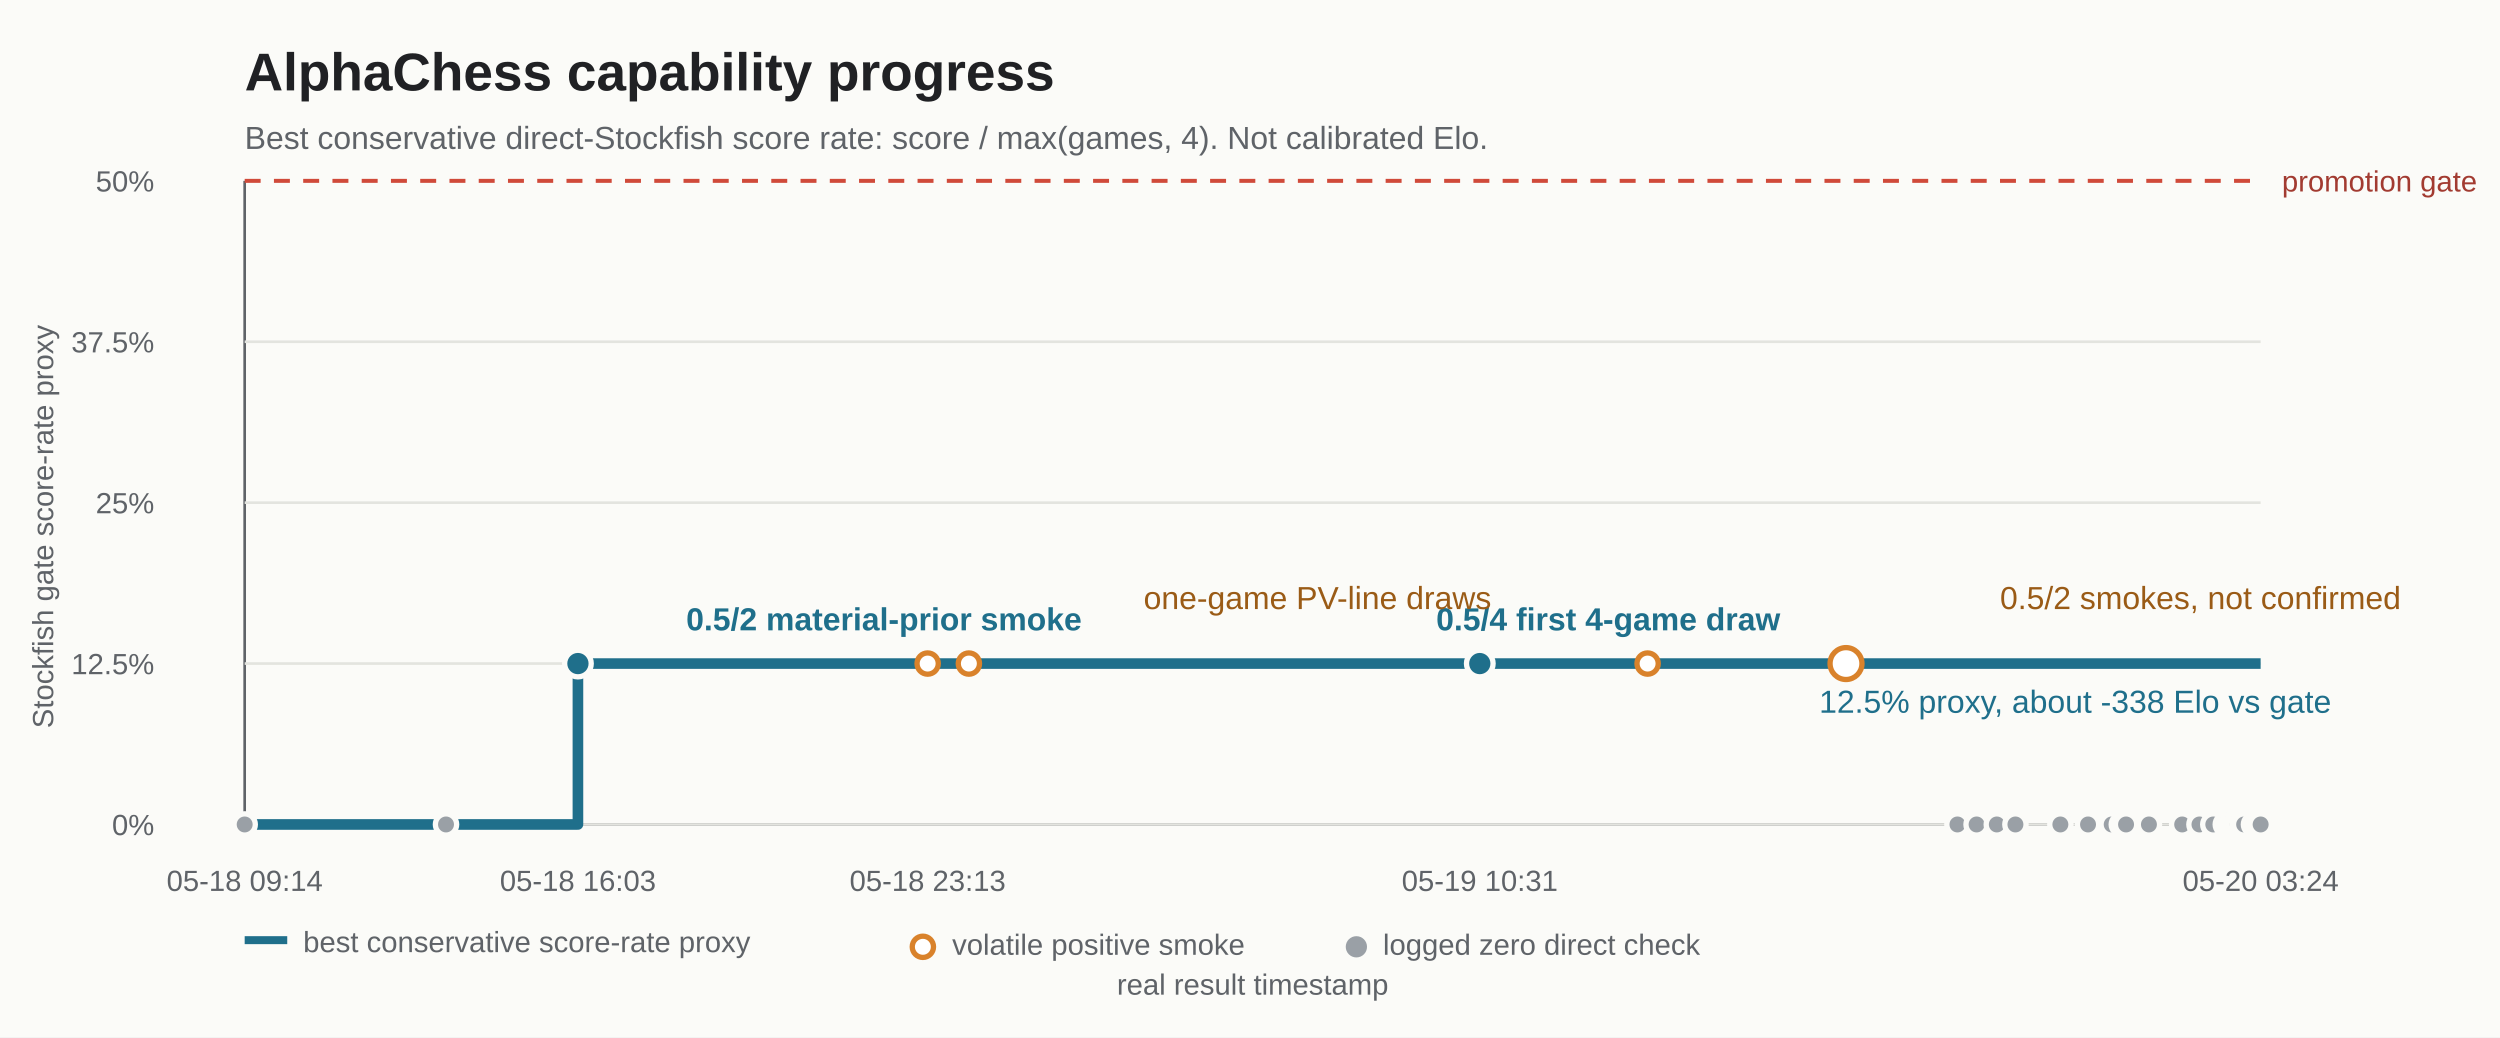
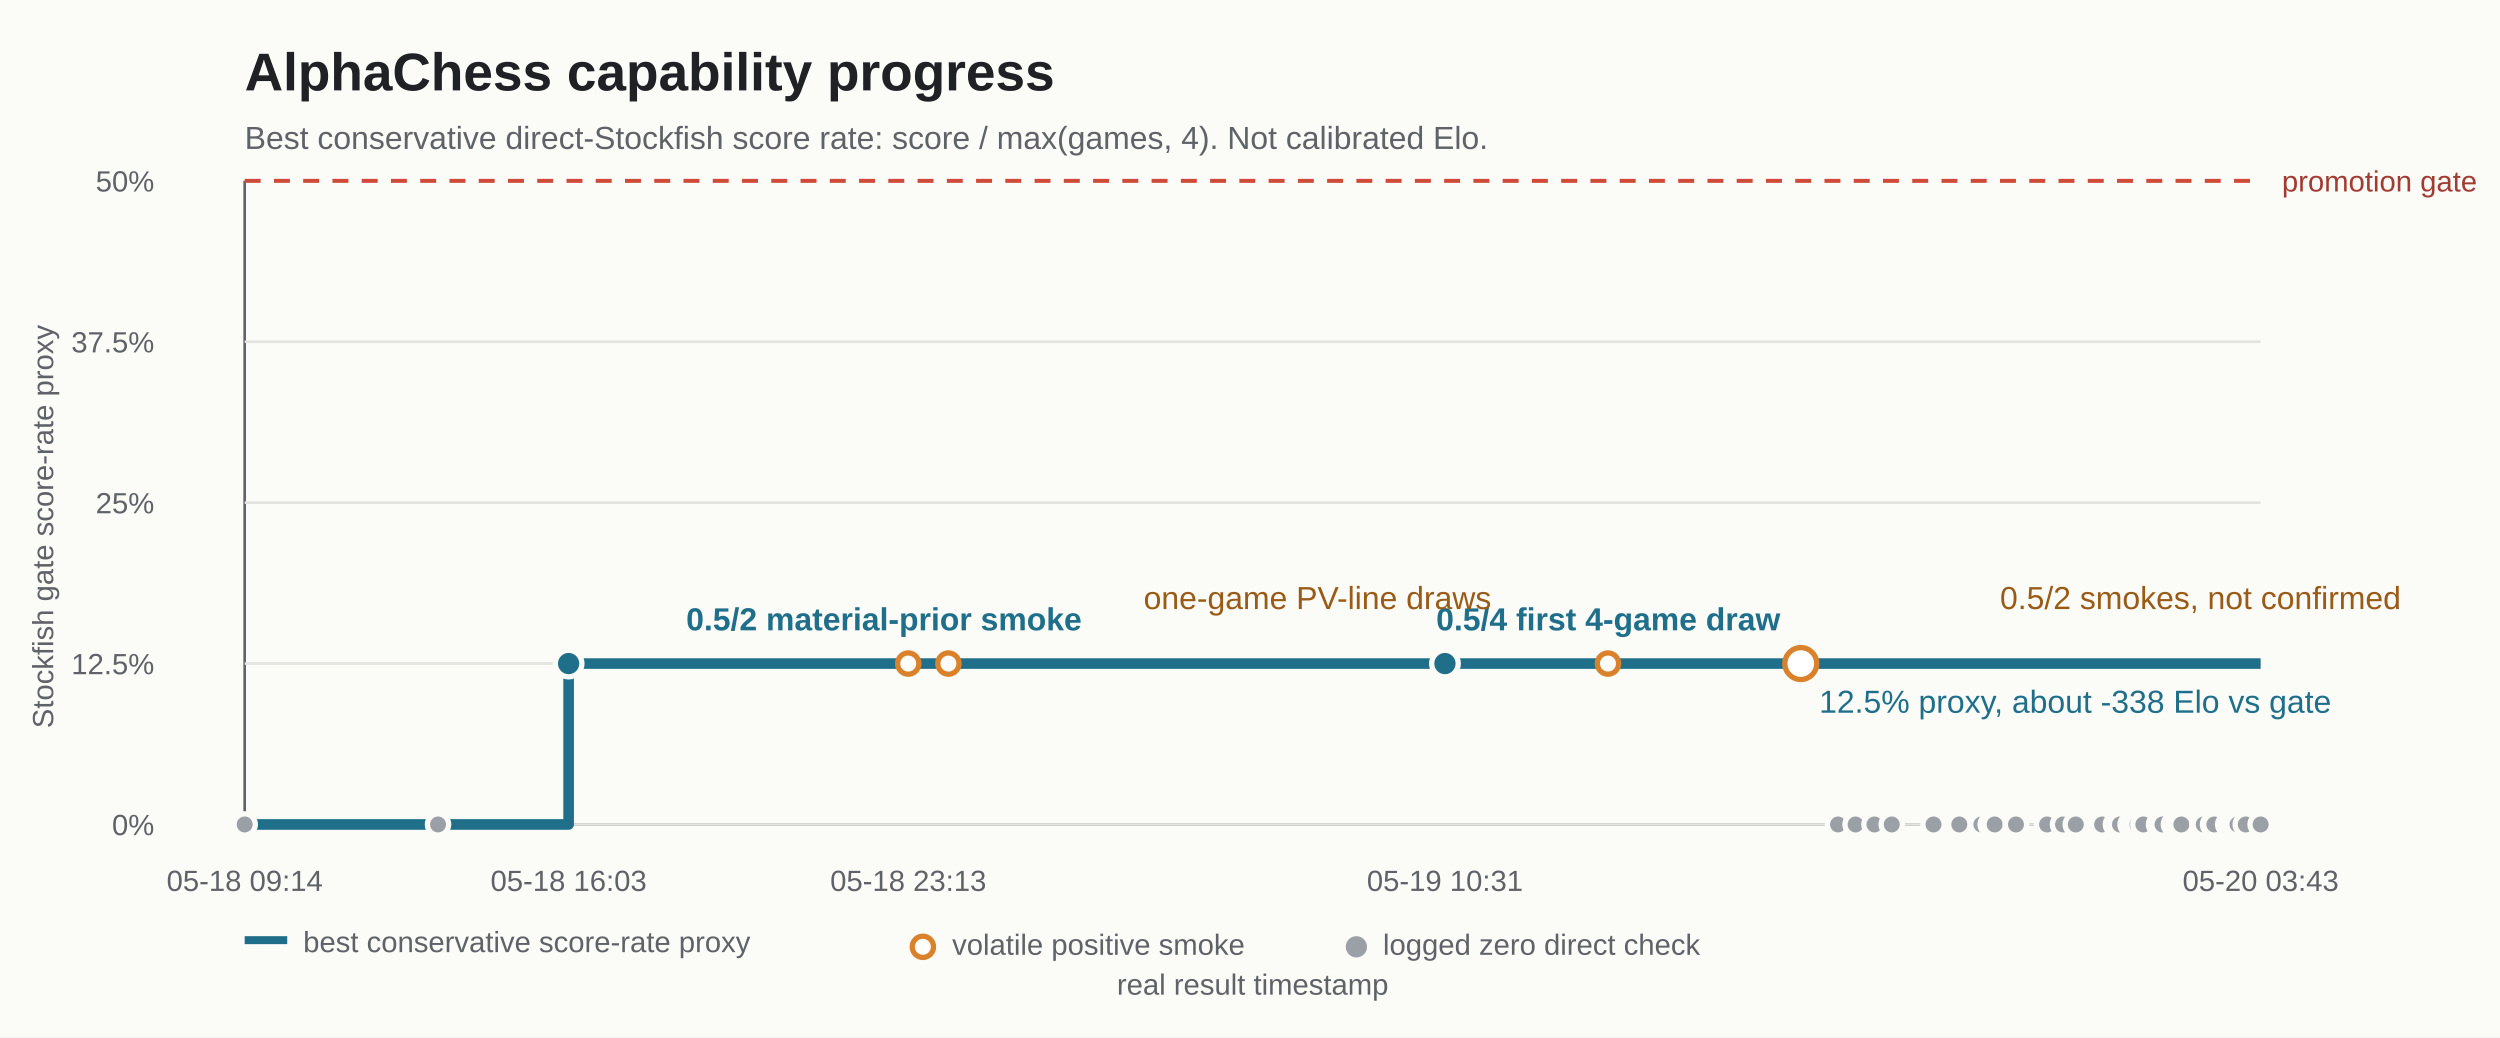
<svg xmlns="http://www.w3.org/2000/svg" width="940" height="390" viewBox="0 0 940 390" role="img" aria-labelledby="title desc">
  <rect width="940" height="390" fill="#fbfbf8" />
  <text x="92" y="34" font-family="Arial, sans-serif" font-size="20" font-weight="700" fill="#202124">AlphaChess capability progress</text>
  <text x="92" y="56" font-family="Arial, sans-serif" font-size="12" fill="#5f6368">Best conservative direct-Stockfish score rate: score / max(games, 4). Not calibrated Elo.</text>
  <g font-family="Arial, sans-serif" font-size="11" fill="#5f6368">
    <line x1="92" y1="68" x2="92" y2="310" stroke="#5f6368" stroke-width="1" />
    <line x1="92" y1="310" x2="850" y2="310" stroke="#5f6368" stroke-width="1" />
    <line x1="92" y1="68" x2="850" y2="68" stroke="#d04a3a" stroke-width="1.5" stroke-dasharray="6 5" />
    <line x1="92" y1="128.5" x2="850" y2="128.5" stroke="#e3e4df" stroke-width="1" />
    <line x1="92" y1="189" x2="850" y2="189" stroke="#e3e4df" stroke-width="1" />
    <line x1="92" y1="249.5" x2="850" y2="249.5" stroke="#e3e4df" stroke-width="1" />
    <line x1="92" y1="310" x2="850" y2="310" stroke="#e3e4df" stroke-width="1" />
    <text x="58" y="72" text-anchor="end">50%</text>
    <text x="58" y="132.5" text-anchor="end">37.5%</text>
    <text x="58" y="193" text-anchor="end">25%</text>
    <text x="58" y="253.5" text-anchor="end">12.5%</text>
    <text x="58" y="314" text-anchor="end">0%</text>
    <text x="858" y="72" fill="#a23b31">promotion gate</text>
    <text x="92" y="335" text-anchor="middle">05-18 09:14</text>
-     <text x="217.3" y="335" text-anchor="middle">05-18 16:03</text>
-     <text x="348.8" y="335" text-anchor="middle">05-18 23:13</text>
-     <text x="556.4" y="335" text-anchor="middle">05-19 10:31</text>
-     <text x="850" y="335" text-anchor="middle">05-20 03:24</text>
+     <text x="213.8" y="335" text-anchor="middle">05-18 16:03</text>
+     <text x="341.5" y="335" text-anchor="middle">05-18 23:13</text>
+     <text x="543.3" y="335" text-anchor="middle">05-19 10:31</text>
+     <text x="850" y="335" text-anchor="middle">05-20 03:43</text>
    <text x="471" y="374" text-anchor="middle">real result timestamp</text>
    <text x="20" y="198" text-anchor="middle" transform="rotate(-90 20 198)">Stockfish gate score-rate proxy</text>
  </g>
-   <path d="M 92 310 L 217.3 310 L 217.3 249.5 L 850 249.5" fill="none" stroke="#1f6f8b" stroke-width="4" stroke-linejoin="round" />
+   <path d="M 92 310 L 213.8 310 L 213.8 249.5 L 850 249.5" fill="none" stroke="#1f6f8b" stroke-width="4" stroke-linejoin="round" />
  <g fill="#9aa0a6" stroke="#fbfbf8" stroke-width="2">
    <circle cx="92" cy="310" r="4" />
-     <circle cx="167.7" cy="310" r="4" />
-     <circle cx="736" cy="310" r="4" />
-     <circle cx="743.2" cy="310" r="4" />
-     <circle cx="750.8" cy="310" r="4" />
-     <circle cx="757.8" cy="310" r="4" />
-     <circle cx="774.7" cy="310" r="4" />
-     <circle cx="785.1" cy="310" r="4" />
-     <circle cx="794" cy="310" r="4" />
-     <circle cx="797.8" cy="310" r="4" />
-     <circle cx="799.4" cy="310" r="4" />
-     <circle cx="808" cy="310" r="4" />
-     <circle cx="820.5" cy="310" r="4" />
-     <circle cx="827" cy="310" r="4" />
-     <circle cx="832.2" cy="310" r="4" />
-     <circle cx="836.9" cy="310" r="4" />
-     <circle cx="842.4" cy="310" r="4" />
-     <circle cx="844" cy="310" r="4" />
-     <circle cx="847.3" cy="310" r="4" />
-     <circle cx="846.5" cy="310" r="4" />
-     <circle cx="846.6" cy="310" r="4" />
-     <circle cx="842.4" cy="310" r="4" />
-     <circle cx="848.6" cy="310" r="4" />
-     <circle cx="838.5" cy="310" r="4" />
-     <circle cx="839" cy="310" r="4" />
-     <circle cx="840.6" cy="310" r="4" />
-     <circle cx="841.4" cy="310" r="4" />
-     <circle cx="843.2" cy="310" r="4" />
-     <circle cx="843.8" cy="310" r="4" />
-     <circle cx="847.5" cy="310" r="4" />
-     <circle cx="847.9" cy="310" r="4" />
-     <circle cx="849.1" cy="310" r="4" />
-     <circle cx="849.5" cy="310" r="4" />
-     <circle cx="849.8" cy="310" r="4" />
-     <circle cx="849.9" cy="310" r="4" />
+     <circle cx="164.7" cy="310" r="4" />
+     <circle cx="691.1" cy="310" r="4" />
+     <circle cx="697.7" cy="310" r="4" />
+     <circle cx="704.8" cy="310" r="4" />
+     <circle cx="711.3" cy="310" r="4" />
+     <circle cx="727" cy="310" r="4" />
+     <circle cx="736.7" cy="310" r="4" />
+     <circle cx="745" cy="310" r="4" />
+     <circle cx="748.5" cy="310" r="4" />
+     <circle cx="750" cy="310" r="4" />
+     <circle cx="758" cy="310" r="4" />
+     <circle cx="769.7" cy="310" r="4" />
+     <circle cx="775.7" cy="310" r="4" />
+     <circle cx="780.5" cy="310" r="4" />
+     <circle cx="790.4" cy="310" r="4" />
+     <circle cx="795.6" cy="310" r="4" />
+     <circle cx="797.1" cy="310" r="4" />
+     <circle cx="801.1" cy="310" r="4" />
+     <circle cx="802.6" cy="310" r="4" />
+     <circle cx="802.7" cy="310" r="4" />
+     <circle cx="803.7" cy="310" r="4" />
+     <circle cx="805.9" cy="310" r="4" />
+     <circle cx="811.8" cy="310" r="4" />
+     <circle cx="813.1" cy="310" r="4" />
+     <circle cx="817.4" cy="310" r="4" />
+     <circle cx="817.9" cy="310" r="4" />
+     <circle cx="819.5" cy="310" r="4" />
+     <circle cx="820.2" cy="310" r="4" />
+     <circle cx="828.1" cy="310" r="4" />
+     <circle cx="828.6" cy="310" r="4" />
+     <circle cx="832.1" cy="310" r="4" />
+     <circle cx="832.6" cy="310" r="4" />
+     <circle cx="837.8" cy="310" r="4" />
+     <circle cx="838.9" cy="310" r="4" />
+     <circle cx="839.8" cy="310" r="4" />
+     <circle cx="841.3" cy="310" r="4" />
+     <circle cx="844.4" cy="310" r="4" />
    <circle cx="850" cy="310" r="4" />
  </g>
  <g fill="#1f6f8b" stroke="#fbfbf8" stroke-width="2">
-     <circle cx="217.3" cy="249.5" r="5" />
-     <circle cx="556.4" cy="249.5" r="5" />
-     <circle cx="694.1" cy="249.5" r="5" />
+     <circle cx="213.8" cy="249.5" r="5" />
+     <circle cx="543.3" cy="249.5" r="5" />
+     <circle cx="677.1" cy="249.5" r="5" />
  </g>
  <g fill="#ffffff" stroke="#d9822b" stroke-width="2">
-     <circle cx="348.8" cy="249.5" r="4" />
-     <circle cx="364.3" cy="249.5" r="4" />
-     <circle cx="619.5" cy="249.5" r="4" />
-     <circle cx="694.1" cy="249.5" r="6" />
+     <circle cx="341.5" cy="249.5" r="4" />
+     <circle cx="356.6" cy="249.5" r="4" />
+     <circle cx="604.6" cy="249.5" r="4" />
+     <circle cx="677.1" cy="249.5" r="6" />
  </g>
  <g font-family="Arial, sans-serif" font-size="12" fill="#202124">
    <text x="258" y="237" font-weight="700" fill="#1f6f8b">0.5/2 material-prior smoke</text>
    <text x="540" y="237" font-weight="700" fill="#1f6f8b">0.5/4 first 4-game draw</text>
    <text x="684" y="268" fill="#1f6f8b">12.5% proxy, about -338 Elo vs gate</text>
    <text x="430" y="229" fill="#9a5b16">one-game PV-line draws</text>
    <text x="752" y="229" fill="#9a5b16">0.5/2 smokes, not confirmed</text>
  </g>
  <g font-family="Arial, sans-serif" font-size="11" fill="#5f6368">
    <rect x="92" y="352" width="16" height="3" fill="#1f6f8b" />
    <text x="114" y="358">best conservative score-rate proxy</text>
    <circle cx="347" cy="356" r="4" fill="#ffffff" stroke="#d9822b" stroke-width="2" />
    <text x="358" y="359">volatile positive smoke</text>
    <circle cx="510" cy="356" r="4" fill="#9aa0a6" />
    <text x="520" y="359">logged zero direct check</text>
  </g>
</svg>
